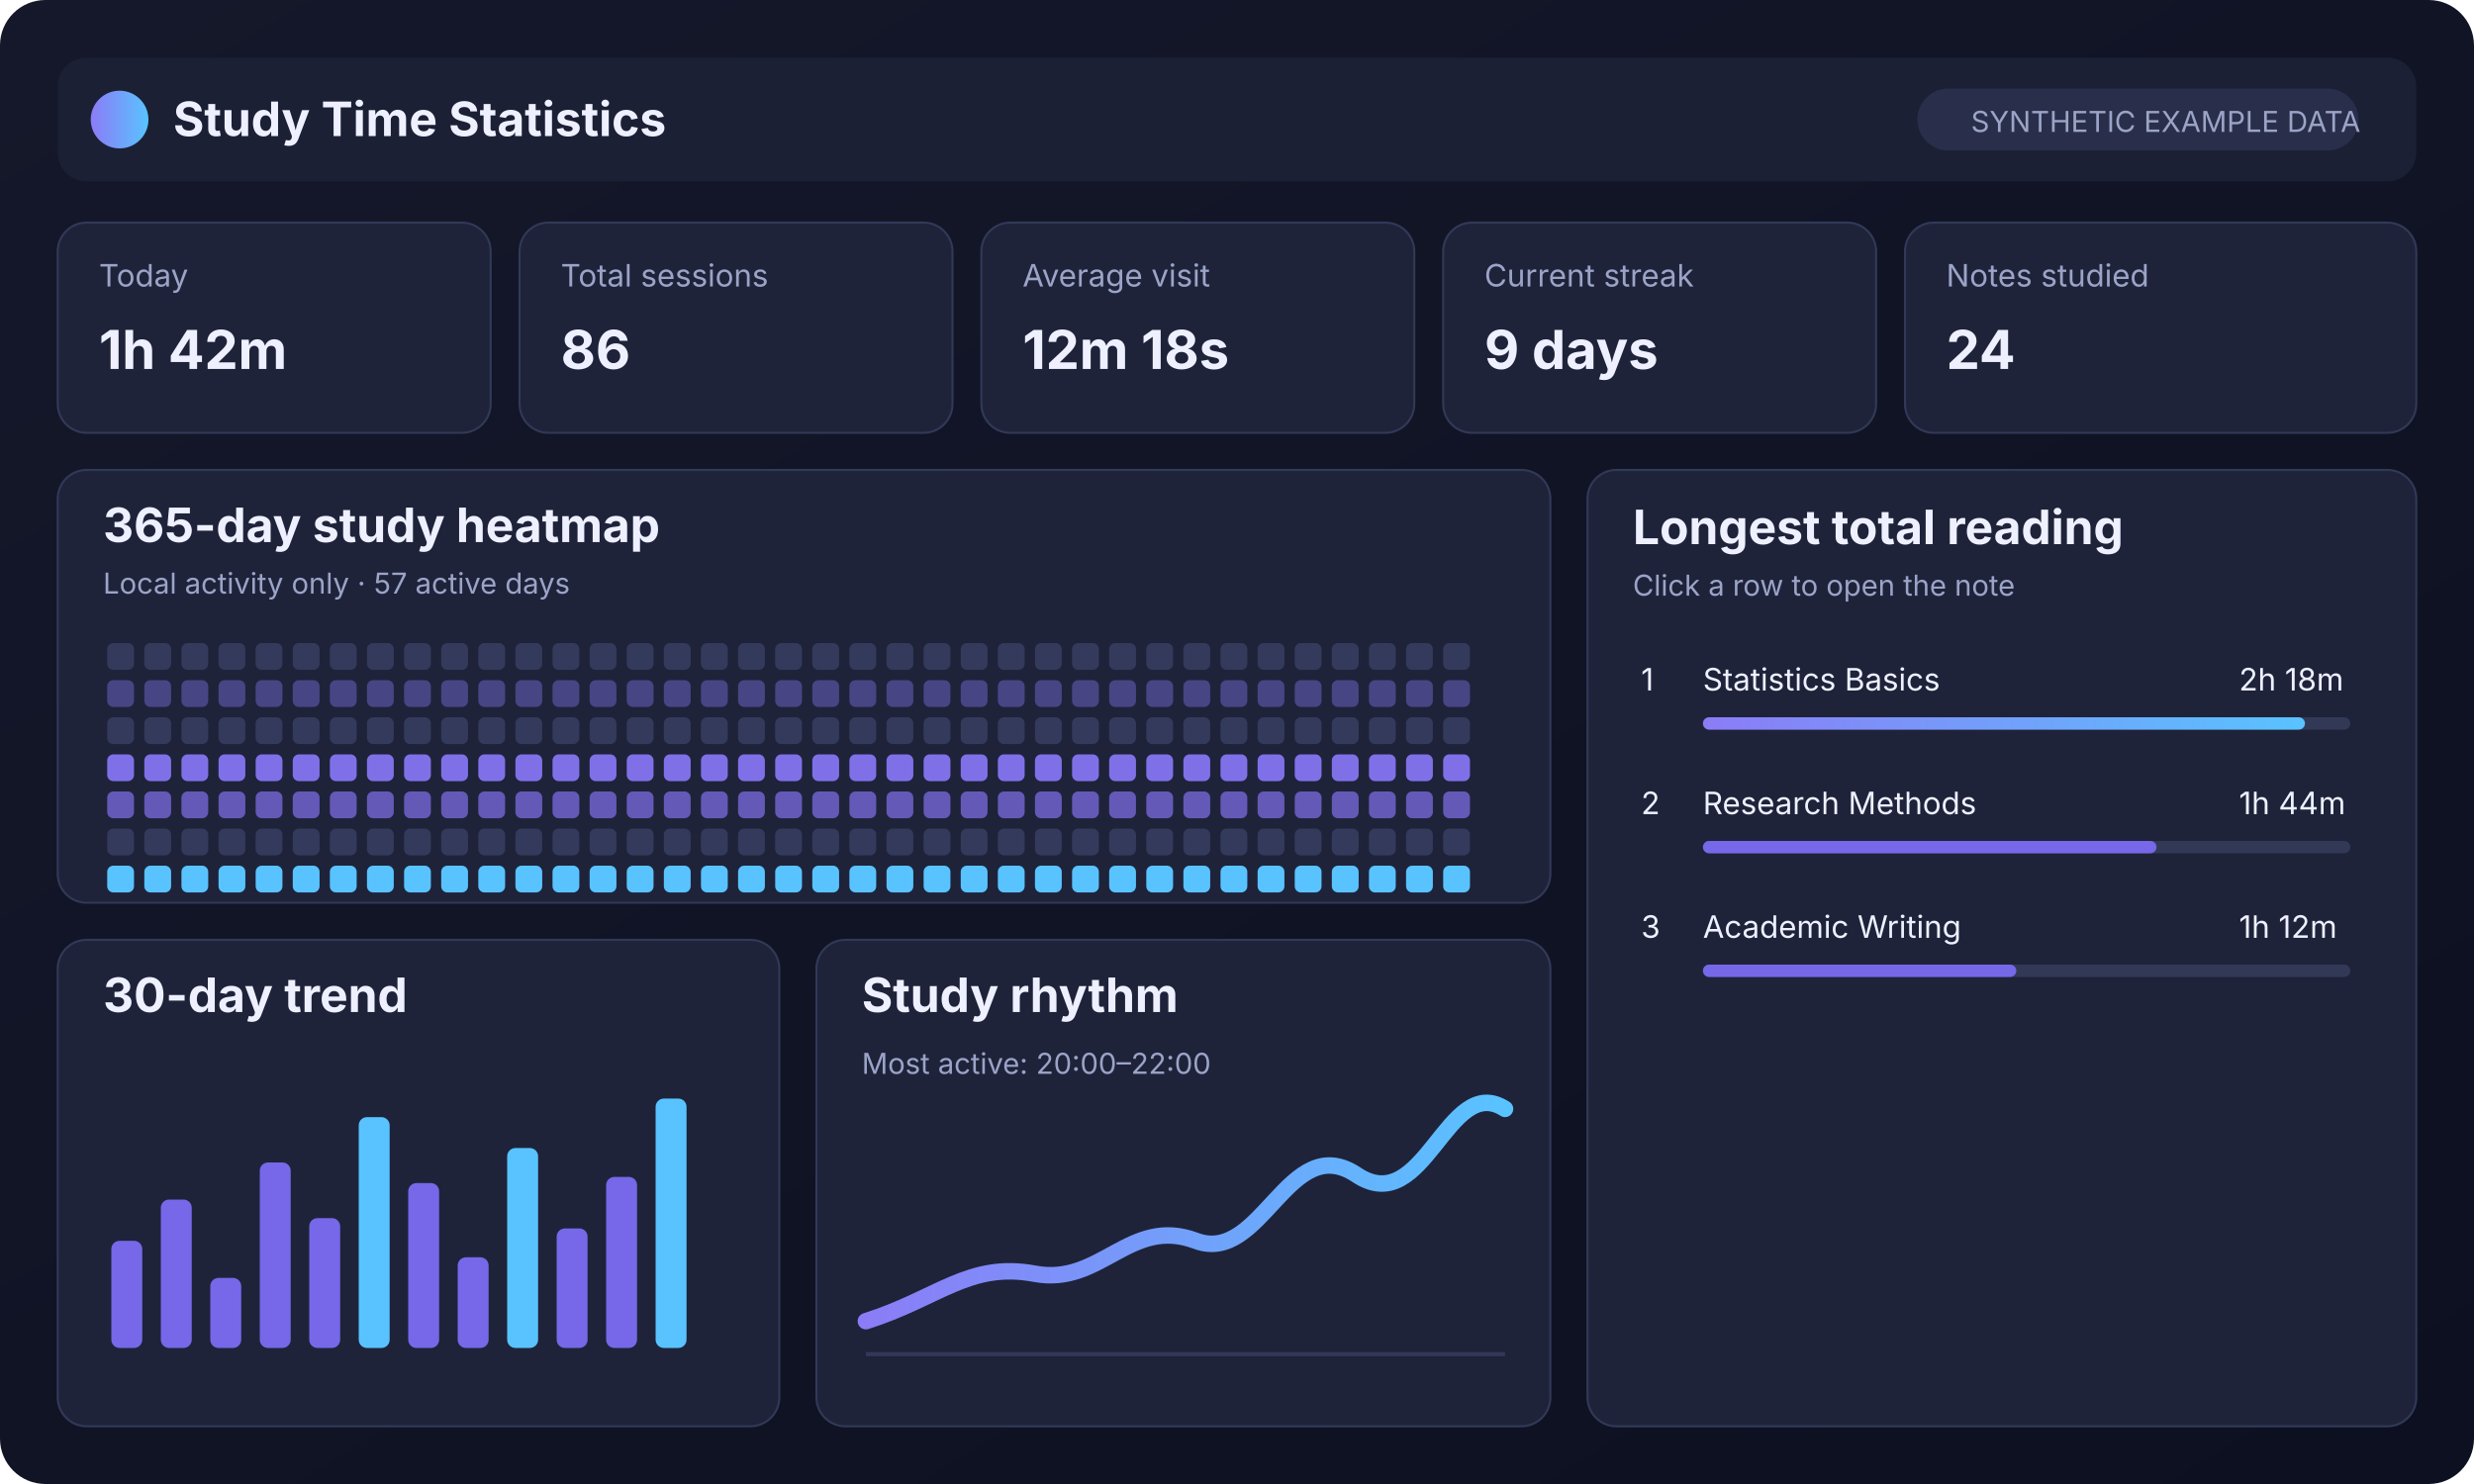
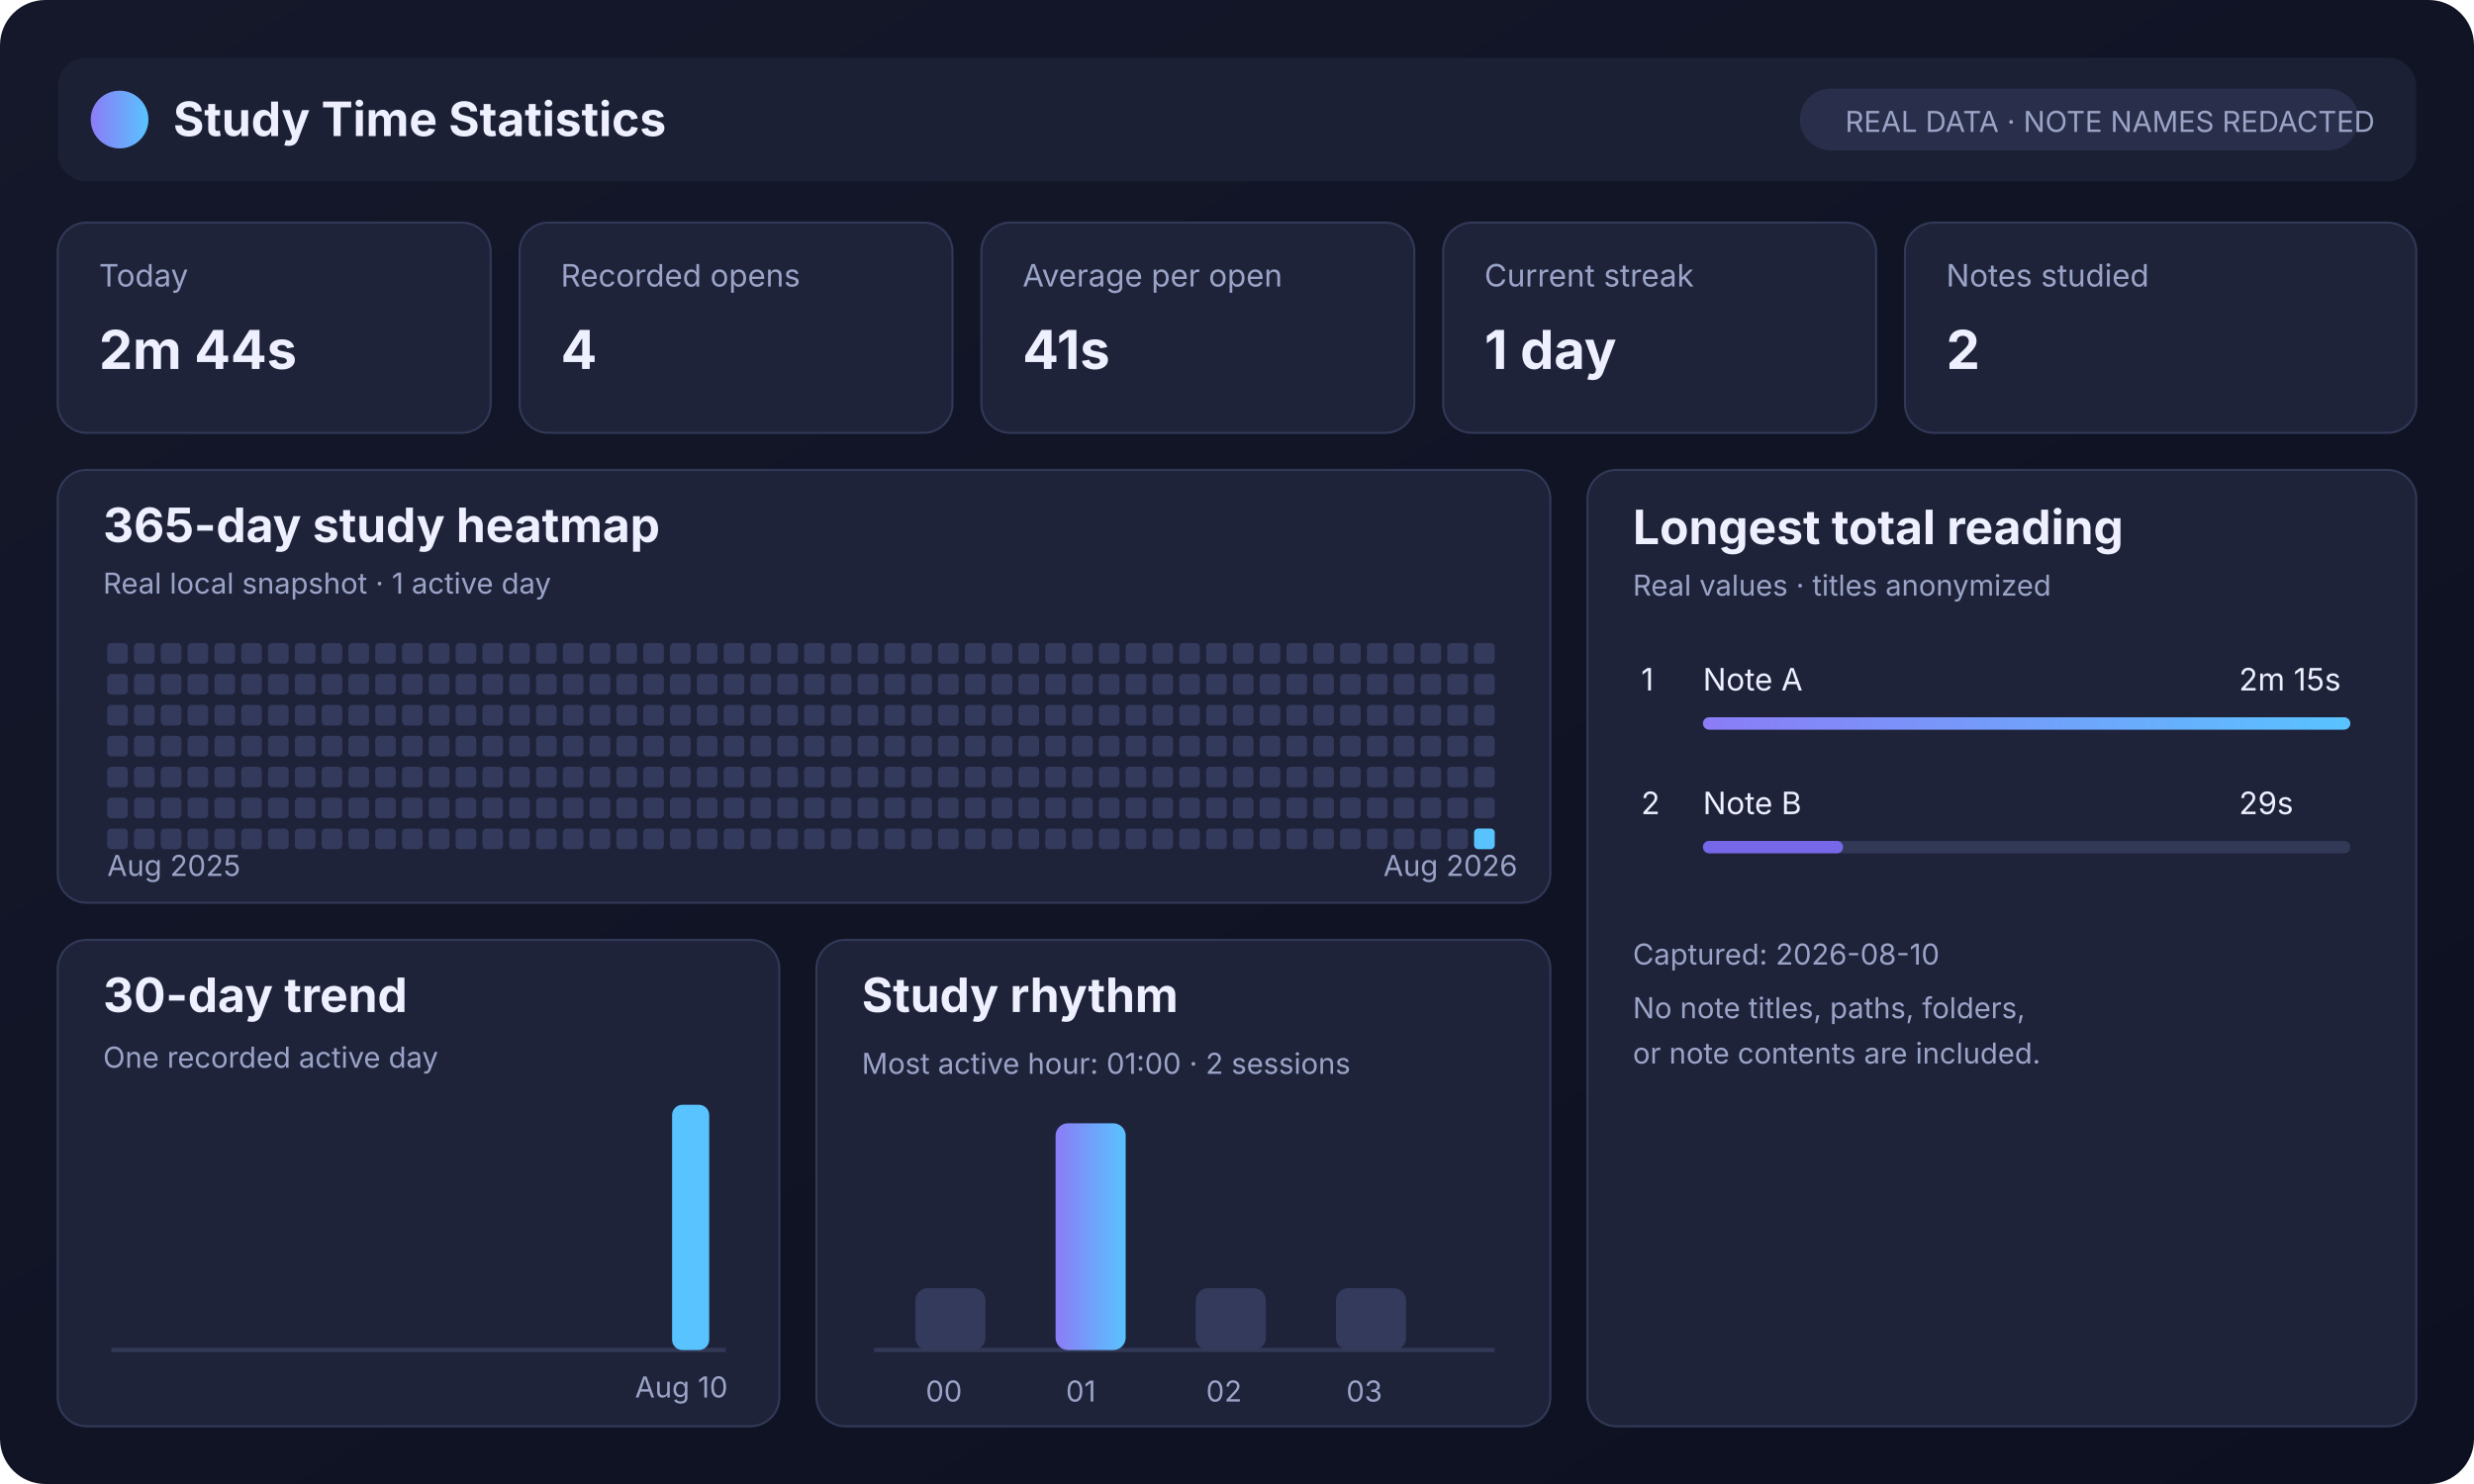
<svg xmlns="http://www.w3.org/2000/svg" width="1200" height="720" viewBox="0 0 1200 720" role="img" aria-labelledby="title desc">
  <defs>
    <linearGradient id="bg" x1="0" y1="0" x2="1" y2="1">
      <stop stop-color="#15182a" />
      <stop offset="1" stop-color="#0c1020" />
    </linearGradient>
    <linearGradient id="accent" x1="0" y1="0" x2="1" y2="0">
      <stop stop-color="#8b7cf6" />
      <stop offset="1" stop-color="#59c3ff" />
    </linearGradient>
    <style>
-       text{font-family:-apple-system,BlinkMacSystemFont,"Segoe UI",sans-serif;fill:#eef0ff}.muted{fill:#9ba4c7}.card{fill:#1e233a;stroke:#323957}.small{font-size:14px}.label{font-size:15px}.value{font-size:26px;font-weight:700}.h{font-size:23px;font-weight:700}.bar{fill:#7668e8}.cell{fill:#343a5b}.l1{fill:#484585}.l2{fill:#6459b7}.l3{fill:#8070e8}.l4{fill:#59c3ff}
+       text{font-family:-apple-system,BlinkMacSystemFont,"Segoe UI",sans-serif;fill:#eef0ff}.muted{fill:#9ba4c7}.card{fill:#1e233a;stroke:#323957}.small{font-size:14px}.label{font-size:15px}.value{font-size:26px;font-weight:700}.h{font-size:23px;font-weight:700}.bar{fill:#7668e8}.cell{fill:#343a5b}.hot{fill:#59c3ff}
    </style>
+     <g id="empty-week">
+       <rect class="cell" x="0" y="0" width="10" height="10" rx="2" />
+       <rect class="cell" x="0" y="15" width="10" height="10" rx="2" />
+       <rect class="cell" x="0" y="30" width="10" height="10" rx="2" />
+       <rect class="cell" x="0" y="45" width="10" height="10" rx="2" />
+       <rect class="cell" x="0" y="60" width="10" height="10" rx="2" />
+       <rect class="cell" x="0" y="75" width="10" height="10" rx="2" />
+       <rect class="cell" x="0" y="90" width="10" height="10" rx="2" />
+     </g>
  </defs>
  <rect width="1200" height="720" rx="22" fill="url(#bg)" />
  <rect x="28" y="28" width="1144" height="60" rx="14" fill="#1b2035" />
  <circle cx="58" cy="58" r="14" fill="url(#accent)" />
  <text x="84" y="66" class="h">Study Time Statistics</text>
-   <rect x="930" y="43" width="214" height="30" rx="15" fill="#292f4a" />
-   <text x="956" y="64" class="small muted">SYNTHETIC EXAMPLE DATA</text>
+   <rect x="873" y="43" width="271" height="30" rx="15" fill="#292f4a" />
+   <text x="895" y="64" class="small muted">REAL DATA · NOTE NAMES REDACTED</text>
  <g>
    <rect class="card" x="28" y="108" width="210" height="102" rx="14" />
    <text x="48" y="139" class="label muted">Today</text>
-     <text x="48" y="179" class="value">1h 42m</text>
+     <text x="48" y="179" class="value">2m 44s</text>
    <rect class="card" x="252" y="108" width="210" height="102" rx="14" />
-     <text x="272" y="139" class="label muted">Total sessions</text>
-     <text x="272" y="179" class="value">86</text>
+     <text x="272" y="139" class="label muted">Recorded opens</text>
+     <text x="272" y="179" class="value">4</text>
    <rect class="card" x="476" y="108" width="210" height="102" rx="14" />
-     <text x="496" y="139" class="label muted">Average visit</text>
-     <text x="496" y="179" class="value">12m 18s</text>
+     <text x="496" y="139" class="label muted">Average per open</text>
+     <text x="496" y="179" class="value">41s</text>
    <rect class="card" x="700" y="108" width="210" height="102" rx="14" />
    <text x="720" y="139" class="label muted">Current streak</text>
-     <text x="720" y="179" class="value">9 days</text>
+     <text x="720" y="179" class="value">1 day</text>
    <rect class="card" x="924" y="108" width="248" height="102" rx="14" />
    <text x="944" y="139" class="label muted">Notes studied</text>
-     <text x="944" y="179" class="value">24</text>
+     <text x="944" y="179" class="value">2</text>
  </g>
  <rect class="card" x="28" y="228" width="724" height="210" rx="14" />
  <text x="50" y="263" class="h">365-day study heatmap</text>
-   <text x="50" y="288" class="small muted">Local activity only · 57 active days</text>
+   <text x="50" y="288" class="small muted">Real local snapshot · 1 active day</text>
  <g transform="translate(52 312)">
-     <g id="week">
-       <rect class="cell" x="0" y="0" width="13" height="13" rx="3" />
-       <rect class="l1" x="0" y="18" width="13" height="13" rx="3" />
-       <rect class="cell" x="0" y="36" width="13" height="13" rx="3" />
-       <rect class="l3" x="0" y="54" width="13" height="13" rx="3" />
-       <rect class="l2" x="0" y="72" width="13" height="13" rx="3" />
-       <rect class="cell" x="0" y="90" width="13" height="13" rx="3" />
-       <rect class="l4" x="0" y="108" width="13" height="13" rx="3" />
-     </g>
-     <use href="#week" x="18" />
-     <use href="#week" x="36" />
-     <use href="#week" x="54" />
-     <use href="#week" x="72" />
-     <use href="#week" x="90" />
-     <use href="#week" x="108" />
-     <use href="#week" x="126" />
-     <use href="#week" x="144" />
-     <use href="#week" x="162" />
-     <use href="#week" x="180" />
-     <use href="#week" x="198" />
-     <use href="#week" x="216" />
-     <use href="#week" x="234" />
-     <use href="#week" x="252" />
-     <use href="#week" x="270" />
-     <use href="#week" x="288" />
-     <use href="#week" x="306" />
-     <use href="#week" x="324" />
-     <use href="#week" x="342" />
-     <use href="#week" x="360" />
-     <use href="#week" x="378" />
-     <use href="#week" x="396" />
-     <use href="#week" x="414" />
-     <use href="#week" x="432" />
-     <use href="#week" x="450" />
-     <use href="#week" x="468" />
-     <use href="#week" x="486" />
-     <use href="#week" x="504" />
-     <use href="#week" x="522" />
-     <use href="#week" x="540" />
-     <use href="#week" x="558" />
-     <use href="#week" x="576" />
-     <use href="#week" x="594" />
-     <use href="#week" x="612" />
-     <use href="#week" x="630" />
-     <use href="#week" x="648" />
+     <use href="#empty-week" x="0" />
+     <use href="#empty-week" x="13" />
+     <use href="#empty-week" x="26" />
+     <use href="#empty-week" x="39" />
+     <use href="#empty-week" x="52" />
+     <use href="#empty-week" x="65" />
+     <use href="#empty-week" x="78" />
+     <use href="#empty-week" x="91" />
+     <use href="#empty-week" x="104" />
+     <use href="#empty-week" x="117" />
+     <use href="#empty-week" x="130" />
+     <use href="#empty-week" x="143" />
+     <use href="#empty-week" x="156" />
+     <use href="#empty-week" x="169" />
+     <use href="#empty-week" x="182" />
+     <use href="#empty-week" x="195" />
+     <use href="#empty-week" x="208" />
+     <use href="#empty-week" x="221" />
+     <use href="#empty-week" x="234" />
+     <use href="#empty-week" x="247" />
+     <use href="#empty-week" x="260" />
+     <use href="#empty-week" x="273" />
+     <use href="#empty-week" x="286" />
+     <use href="#empty-week" x="299" />
+     <use href="#empty-week" x="312" />
+     <use href="#empty-week" x="325" />
+     <use href="#empty-week" x="338" />
+     <use href="#empty-week" x="351" />
+     <use href="#empty-week" x="364" />
+     <use href="#empty-week" x="377" />
+     <use href="#empty-week" x="390" />
+     <use href="#empty-week" x="403" />
+     <use href="#empty-week" x="416" />
+     <use href="#empty-week" x="429" />
+     <use href="#empty-week" x="442" />
+     <use href="#empty-week" x="455" />
+     <use href="#empty-week" x="468" />
+     <use href="#empty-week" x="481" />
+     <use href="#empty-week" x="494" />
+     <use href="#empty-week" x="507" />
+     <use href="#empty-week" x="520" />
+     <use href="#empty-week" x="533" />
+     <use href="#empty-week" x="546" />
+     <use href="#empty-week" x="559" />
+     <use href="#empty-week" x="572" />
+     <use href="#empty-week" x="585" />
+     <use href="#empty-week" x="598" />
+     <use href="#empty-week" x="611" />
+     <use href="#empty-week" x="624" />
+     <use href="#empty-week" x="637" />
+     <use href="#empty-week" x="650" />
+     <use href="#empty-week" x="663" />
+     <rect class="hot" x="663" y="90" width="10" height="10" rx="2" />
  </g>
+   <text x="52" y="425" class="small muted">Aug 2025</text>
+   <text x="671" y="425" class="small muted">Aug 2026</text>
  <rect class="card" x="770" y="228" width="402" height="464" rx="14" />
  <text x="792" y="264" class="h">Longest total reading</text>
-   <text x="792" y="289" class="small muted">Click a row to open the note</text>
+   <text x="792" y="289" class="small muted">Real values · titles anonymized</text>
  <g class="label">
    <text x="796" y="335">1</text>
-     <text x="826" y="335">Statistics Basics</text>
-     <text x="1086" y="335">2h 18m</text>
+     <text x="826" y="335">Note A</text>
+     <text x="1086" y="335">2m 15s</text>
    <rect x="826" y="348" width="314" height="6" rx="3" fill="#323957" />
-     <rect x="826" y="348" width="292" height="6" rx="3" fill="url(#accent)" />
+     <rect x="826" y="348" width="314" height="6" rx="3" fill="url(#accent)" />
    <text x="796" y="395">2</text>
-     <text x="826" y="395">Research Methods</text>
-     <text x="1086" y="395">1h 44m</text>
+     <text x="826" y="395">Note B</text>
+     <text x="1086" y="395">29s</text>
    <rect x="826" y="408" width="314" height="6" rx="3" fill="#323957" />
-     <rect class="bar" x="826" y="408" width="220" height="6" rx="3" />
-     <text x="796" y="455">3</text>
-     <text x="826" y="455">Academic Writing</text>
-     <text x="1086" y="455">1h 12m</text>
-     <rect x="826" y="468" width="314" height="6" rx="3" fill="#323957" />
-     <rect class="bar" x="826" y="468" width="152" height="6" rx="3" />
+     <rect class="bar" x="826" y="408" width="68" height="6" rx="3" />
  </g>
+   <text x="792" y="468" class="small muted">Captured: 2026-08-10</text>
+   <text x="792" y="494" class="small muted">No note titles, paths, folders,</text>
+   <text x="792" y="516" class="small muted">or note contents are included.</text>
  <rect class="card" x="28" y="456" width="350" height="236" rx="14" />
  <text x="50" y="491" class="h">30-day trend</text>
-   <g transform="translate(54 522)">
-     <rect class="bar" x="0" y="80" width="15" height="52" rx="4" />
-     <rect class="bar" x="24" y="60" width="15" height="72" rx="4" />
-     <rect class="bar" x="48" y="98" width="15" height="34" rx="4" />
-     <rect class="bar" x="72" y="42" width="15" height="90" rx="4" />
-     <rect class="bar" x="96" y="69" width="15" height="63" rx="4" />
-     <rect class="l4" x="120" y="20" width="15" height="112" rx="4" />
-     <rect class="bar" x="144" y="52" width="15" height="80" rx="4" />
-     <rect class="bar" x="168" y="88" width="15" height="44" rx="4" />
-     <rect class="l4" x="192" y="35" width="15" height="97" rx="4" />
-     <rect class="bar" x="216" y="74" width="15" height="58" rx="4" />
-     <rect class="bar" x="240" y="49" width="15" height="83" rx="4" />
-     <rect class="l4" x="264" y="11" width="15" height="121" rx="4" />
-   </g>
+   <text x="50" y="518" class="small muted">One recorded active day</text>
+   <line x1="54" y1="655" x2="352" y2="655" stroke="#323957" stroke-width="2" />
+   <rect class="hot" x="326" y="536" width="18" height="119" rx="5" />
+   <text x="308" y="678" class="small muted">Aug 10</text>
  <rect class="card" x="396" y="456" width="356" height="236" rx="14" />
  <text x="418" y="491" class="h">Study rhythm</text>
-   <text x="418" y="521" class="small muted">Most active: 20:00–22:00</text>
-   <path d="M420 641 C455 630 470 612 502 618 S548 590 580 602 S625 548 658 570 S702 520 730 538" fill="none" stroke="url(#accent)" stroke-width="8" stroke-linecap="round" />
-   <line x1="420" y1="657" x2="730" y2="657" stroke="#323957" stroke-width="2" />
+   <text x="418" y="521" class="small muted">Most active hour: 01:00 · 2 sessions</text>
+   <line x1="424" y1="655" x2="725" y2="655" stroke="#323957" stroke-width="2" />
+   <rect x="444" y="625" width="34" height="30" rx="6" fill="#343a5b" />
+   <rect x="512" y="545" width="34" height="110" rx="6" fill="url(#accent)" />
+   <rect x="580" y="625" width="34" height="30" rx="6" fill="#343a5b" />
+   <rect x="648" y="625" width="34" height="30" rx="6" fill="#343a5b" />
+   <text x="449" y="680" class="small muted">00</text>
+   <text x="517" y="680" class="small muted">01</text>
+   <text x="585" y="680" class="small muted">02</text>
+   <text x="653" y="680" class="small muted">03</text>
</svg>
